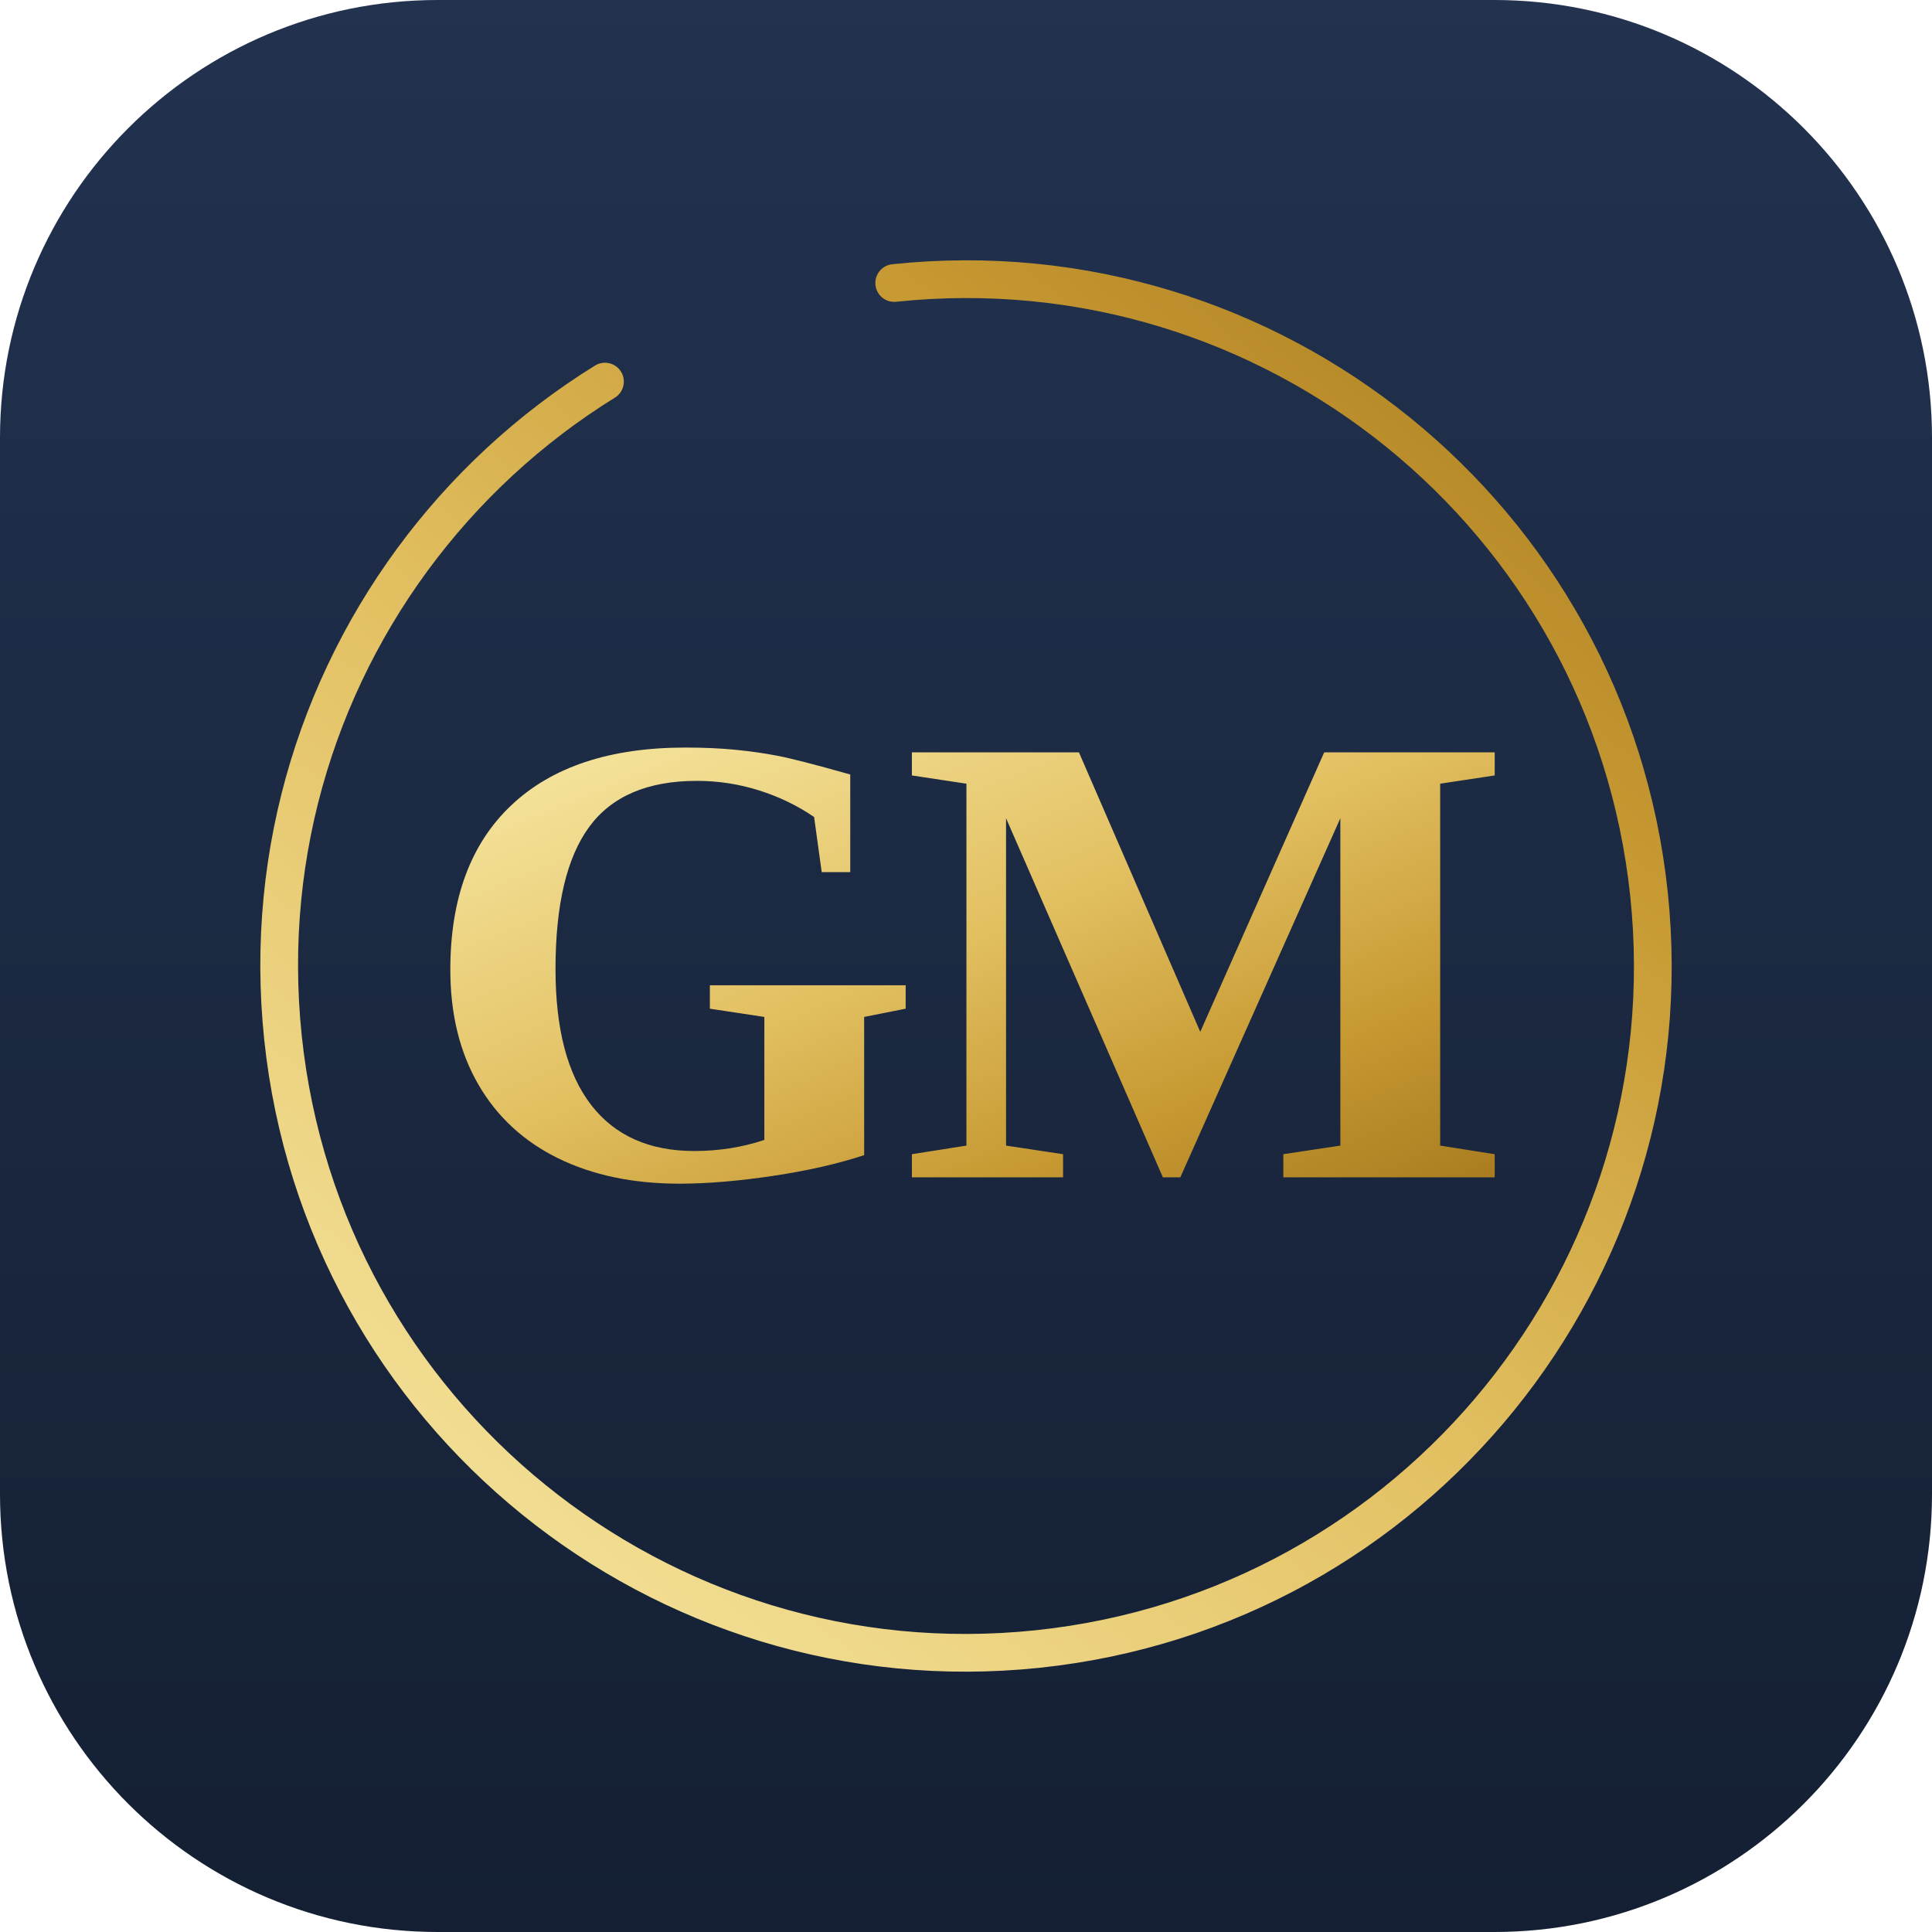
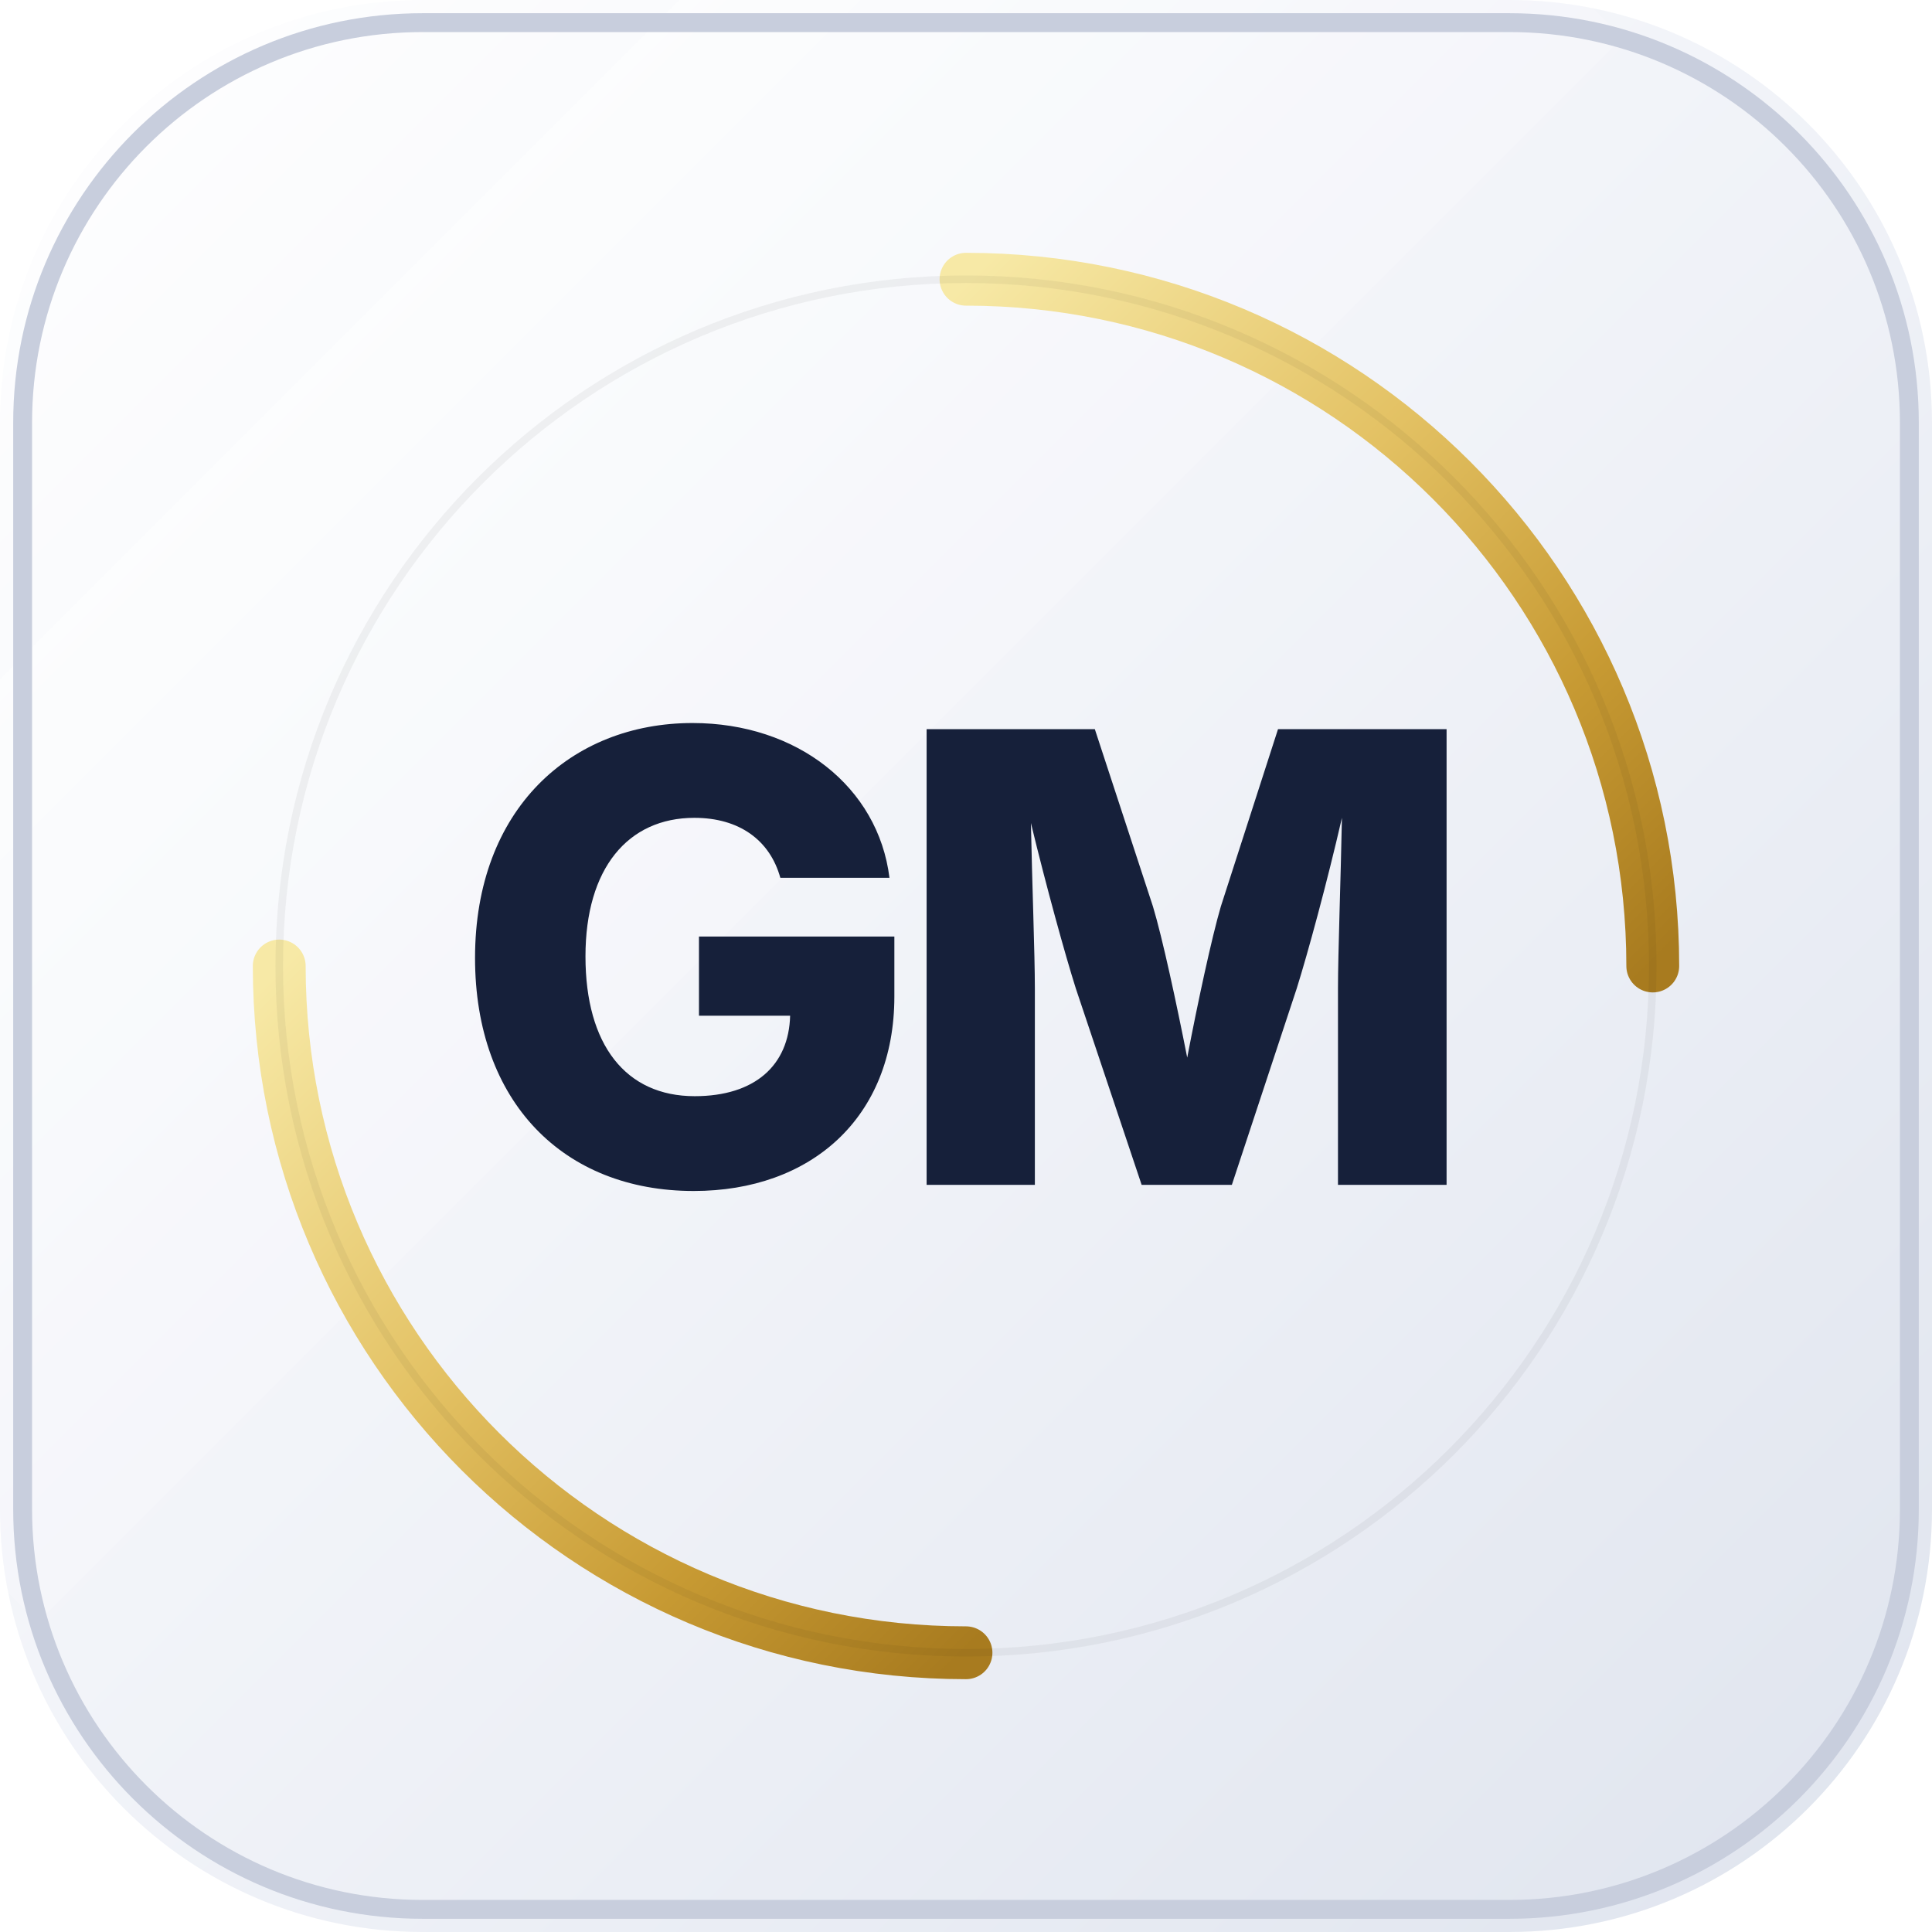
- <svg xmlns="http://www.w3.org/2000/svg" width="512" height="512" viewBox="0 0 512 512">
+ <svg xmlns="http://www.w3.org/2000/svg" width="512" height="512" viewBox="0 0 512 512" role="img" aria-label="GENERAL MODERN">
  <defs>
-     <linearGradient id="gmNavy" x1="0" y1="0" x2="0" y2="1">
-       <stop offset="0" stop-color="#22324f" />
-       <stop offset="1" stop-color="#141f33" />
+     <linearGradient id="gmSteklo" x1="0" y1="0" x2="1" y2="1">
+       <stop offset="0" stop-color="#ffffff" />
+       <stop offset=".45" stop-color="#f2f4f9" />
+       <stop offset="1" stop-color="#dfe4ee" />
    </linearGradient>
-     <linearGradient id="gmGold" x1="0" y1="0" x2="1" y2="1">
+     <linearGradient id="gmZoloto" x1="0" y1="0" x2="1" y2="1">
      <stop offset="0" stop-color="#f7e9a6" />
-       <stop offset=".45" stop-color="#e3c163" />
-       <stop offset=".75" stop-color="#c79a33" />
+       <stop offset=".42" stop-color="#e3c163" />
+       <stop offset=".74" stop-color="#c79a33" />
      <stop offset="1" stop-color="#a87b1f" />
    </linearGradient>
+     <linearGradient id="gmBlik" x1="0" y1="0" x2="1" y2="1">
+       <stop offset="0" stop-color="#ffffff" stop-opacity=".92" />
+       <stop offset=".55" stop-color="#ffffff" stop-opacity=".16" />
+       <stop offset="1" stop-color="#ffffff" stop-opacity="0" />
+     </linearGradient>
+     <clipPath id="gmPlitka">
+       <rect width="512" height="512" rx="112" />
+     </clipPath>
  </defs>
-   <rect width="512" height="512" rx="116" fill="url(#gmNavy)" />
-   <circle cx="256" cy="256" r="182" fill="none" stroke="url(#gmGold)" stroke-width="10" stroke-linecap="round" stroke-dasharray="1062 1144" transform="rotate(-96 256 256)" />
-   <text x="256" y="312" text-anchor="middle" font-family="Georgia, 'Times New Roman', serif" font-size="172" font-weight="700" letter-spacing="-6" fill="url(#gmGold)">GM</text>
+   <rect width="512" height="512" rx="112" fill="url(#gmSteklo)" />
+   <g clip-path="url(#gmPlitka)">
+     <path d="M-120 300 L300 -120 L430 10 L10 430 Z" fill="url(#gmBlik)" />
+   </g>
+   <rect x="6" y="6" width="500" height="500" rx="106" fill="none" stroke="#c8cedd" stroke-width="5" />
+   <g fill="none" stroke="url(#gmZoloto)" stroke-width="14" stroke-linecap="round">
+     <path d="M256 74a182 182 0 0 1 182 182" />
+     <path d="M256 438A182 182 0 0 1 74 256" />
+   </g>
+   <circle cx="256" cy="256" r="182" fill="none" stroke="#000" stroke-opacity=".05" stroke-width="2" />
+   <text x="256" y="314" text-anchor="middle" font-family="Inter, 'Segoe UI', system-ui, -apple-system, 'Helvetica Neue', Arial, sans-serif" font-size="166" font-weight="800" letter-spacing="-8" fill="#16203a">GM</text>
</svg>
